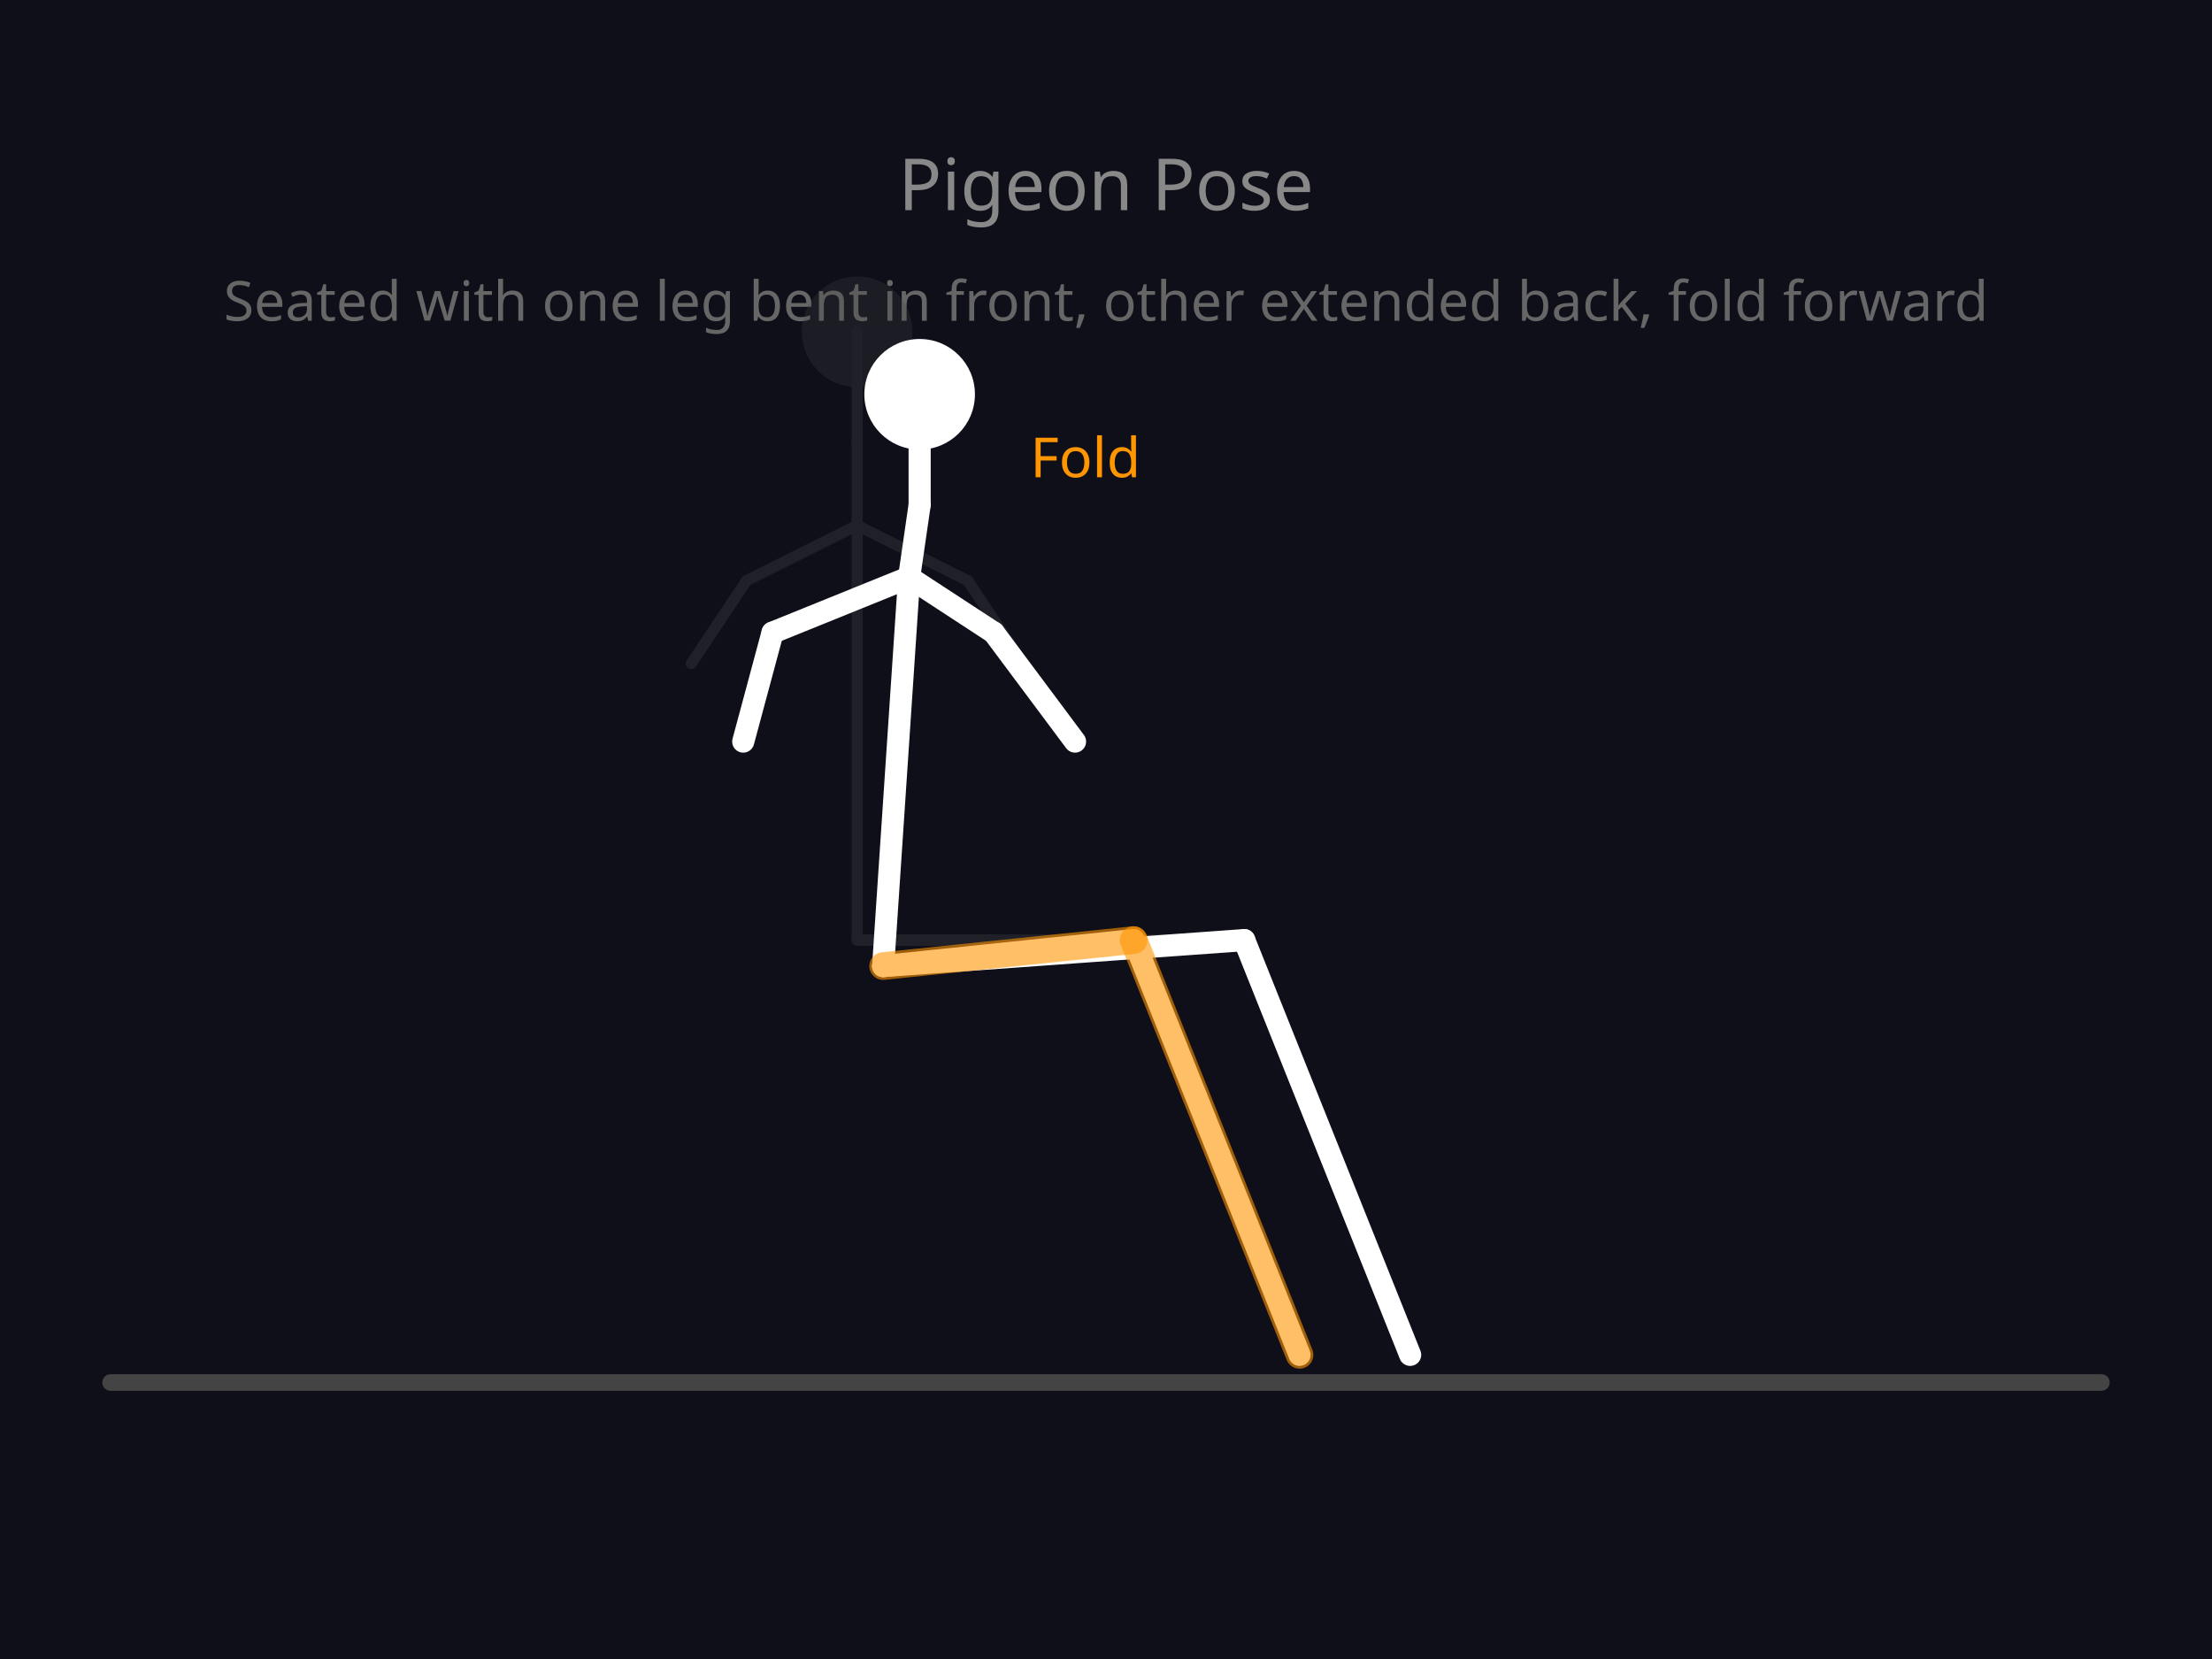
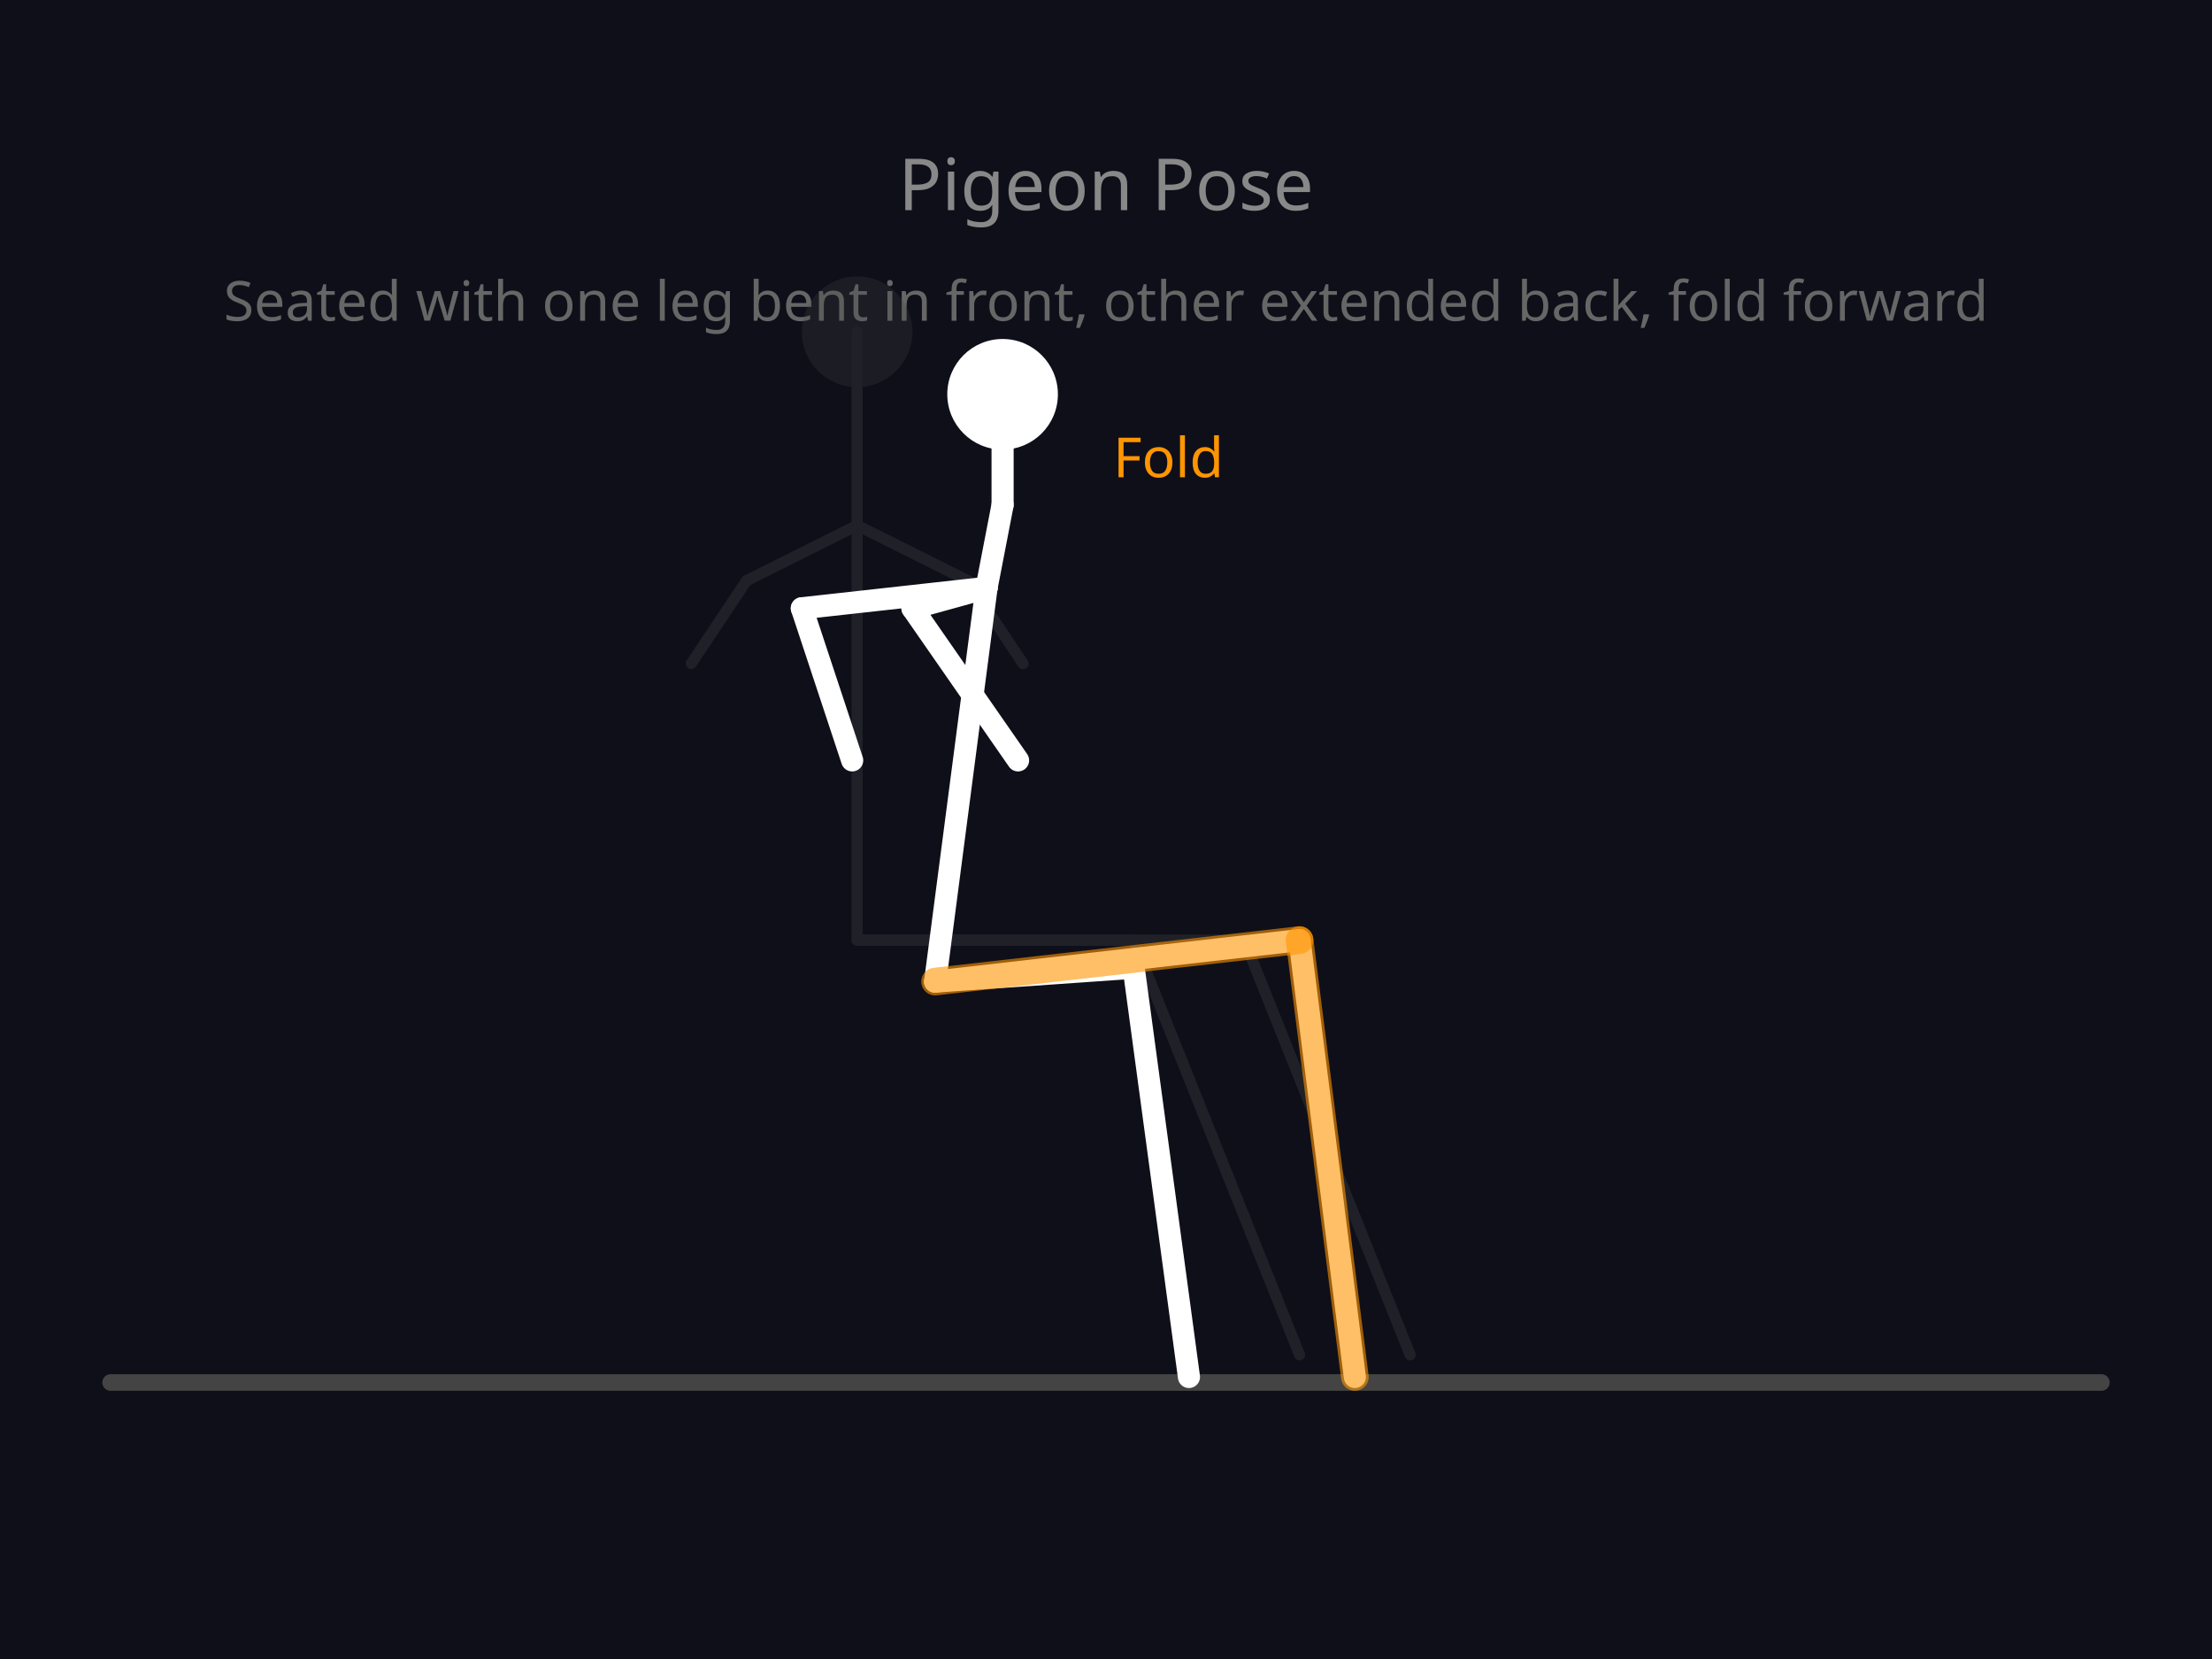
<svg xmlns="http://www.w3.org/2000/svg" viewBox="0 0 400 300">
  <rect width="400" height="300" fill="#0f0f1a" />
  <line x1="20" y1="250" x2="380" y2="250" stroke="#444" stroke-width="3" stroke-linecap="round" />
  <text x="200" y="38" fill="#888" font-size="13" font-family="sans-serif" text-anchor="middle">Pigeon Pose</text>
  <text x="200" y="58" fill="#666" font-size="10" font-family="sans-serif" text-anchor="middle">Seated with one leg bent in front, other extended back, fold forward</text>
  <g stroke="#555" stroke-width="2" fill="none" stroke-linecap="round" stroke-linejoin="round" opacity="0.25">
    <circle cx="155" cy="60" r="10" fill="#444" stroke="none" />
    <line x1="155" y1="60" x2="155" y2="80" />
    <line x1="155" y1="80" x2="155" y2="95" />
    <line x1="155" y1="95" x2="155" y2="170" />
    <line x1="155" y1="95" x2="135" y2="105" />
    <line x1="135" y1="105" x2="125" y2="120" />
    <line x1="155" y1="95" x2="175" y2="105" />
    <line x1="175" y1="105" x2="185" y2="120" />
    <line x1="155" y1="170" x2="225" y2="170" />
    <line x1="225" y1="170" x2="255" y2="245" />
    <line x1="155" y1="170" x2="205" y2="170" />
    <line x1="205" y1="170" x2="235" y2="245" />
  </g>
  <g stroke="#FFF" stroke-width="4" fill="none" stroke-linecap="round" stroke-linejoin="round">
-     <circle cx="166.3" cy="71.3" r="10" fill="#FFF" stroke="none" />
-     <line x1="166.3" y1="71.3" x2="166.3" y2="91.3" />
-     <line x1="166.3" y1="91.3" x2="164.4" y2="104.4" />
-     <line x1="164.4" y1="104.4" x2="159.7" y2="174.7" />
-     <line x1="164.4" y1="104.4" x2="139.7" y2="114.4" />
-     <line x1="139.7" y1="114.4" x2="134.4" y2="134.1" />
-     <line x1="164.4" y1="104.4" x2="179.7" y2="114.4" />
-     <line x1="179.7" y1="114.4" x2="194.4" y2="134.1" />
-     <line x1="159.7" y1="174.7" x2="225" y2="170" />
-     <line x1="225" y1="170" x2="255" y2="245" />
-     <line x1="159.7" y1="174.7" x2="205" y2="170" />
-     <line x1="205" y1="170" x2="235" y2="245" />
-     <line x1="159.7" y1="174.7" x2="205" y2="170" stroke="#FF9500" stroke-width="5" opacity="0.6" />
-     <line x1="205" y1="170" x2="235" y2="245" stroke="#FF9500" stroke-width="5" opacity="0.6" />
+     <circle cx="181.3" cy="71.3" r="10" fill="#FFF" stroke="none" />
+     <line x1="181.3" y1="71.3" x2="181.3" y2="91.3" />
+     <line x1="181.3" y1="91.3" x2="178.4" y2="106.3" />
+     <line x1="178.4" y1="106.3" x2="169.1" y2="177.5" />
+     <line x1="178.4" y1="106.3" x2="145" y2="110" />
+     <line x1="145" y1="110" x2="154.1" y2="137.5" />
+     <line x1="178.4" y1="106.3" x2="165" y2="110" />
+     <line x1="165" y1="110" x2="184.1" y2="137.5" />
+     <line x1="169.1" y1="177.5" x2="205" y2="175" />
+     <line x1="205" y1="175" x2="215" y2="249" />
+     <line x1="169.1" y1="177.5" x2="235" y2="170" />
+     <line x1="235" y1="170" x2="245" y2="249" />
+     <line x1="169.1" y1="177.5" x2="235" y2="170" stroke="#FF9500" stroke-width="5" opacity="0.6" />
+     <line x1="235" y1="170" x2="245" y2="249" stroke="#FF9500" stroke-width="5" opacity="0.6" />
  </g>
-   <text x="186.3" y="86.3" fill="#FF9500" font-size="10" font-family="sans-serif">Fold</text>
+   <text x="201.3" y="86.3" fill="#FF9500" font-size="10" font-family="sans-serif">Fold</text>
</svg>
